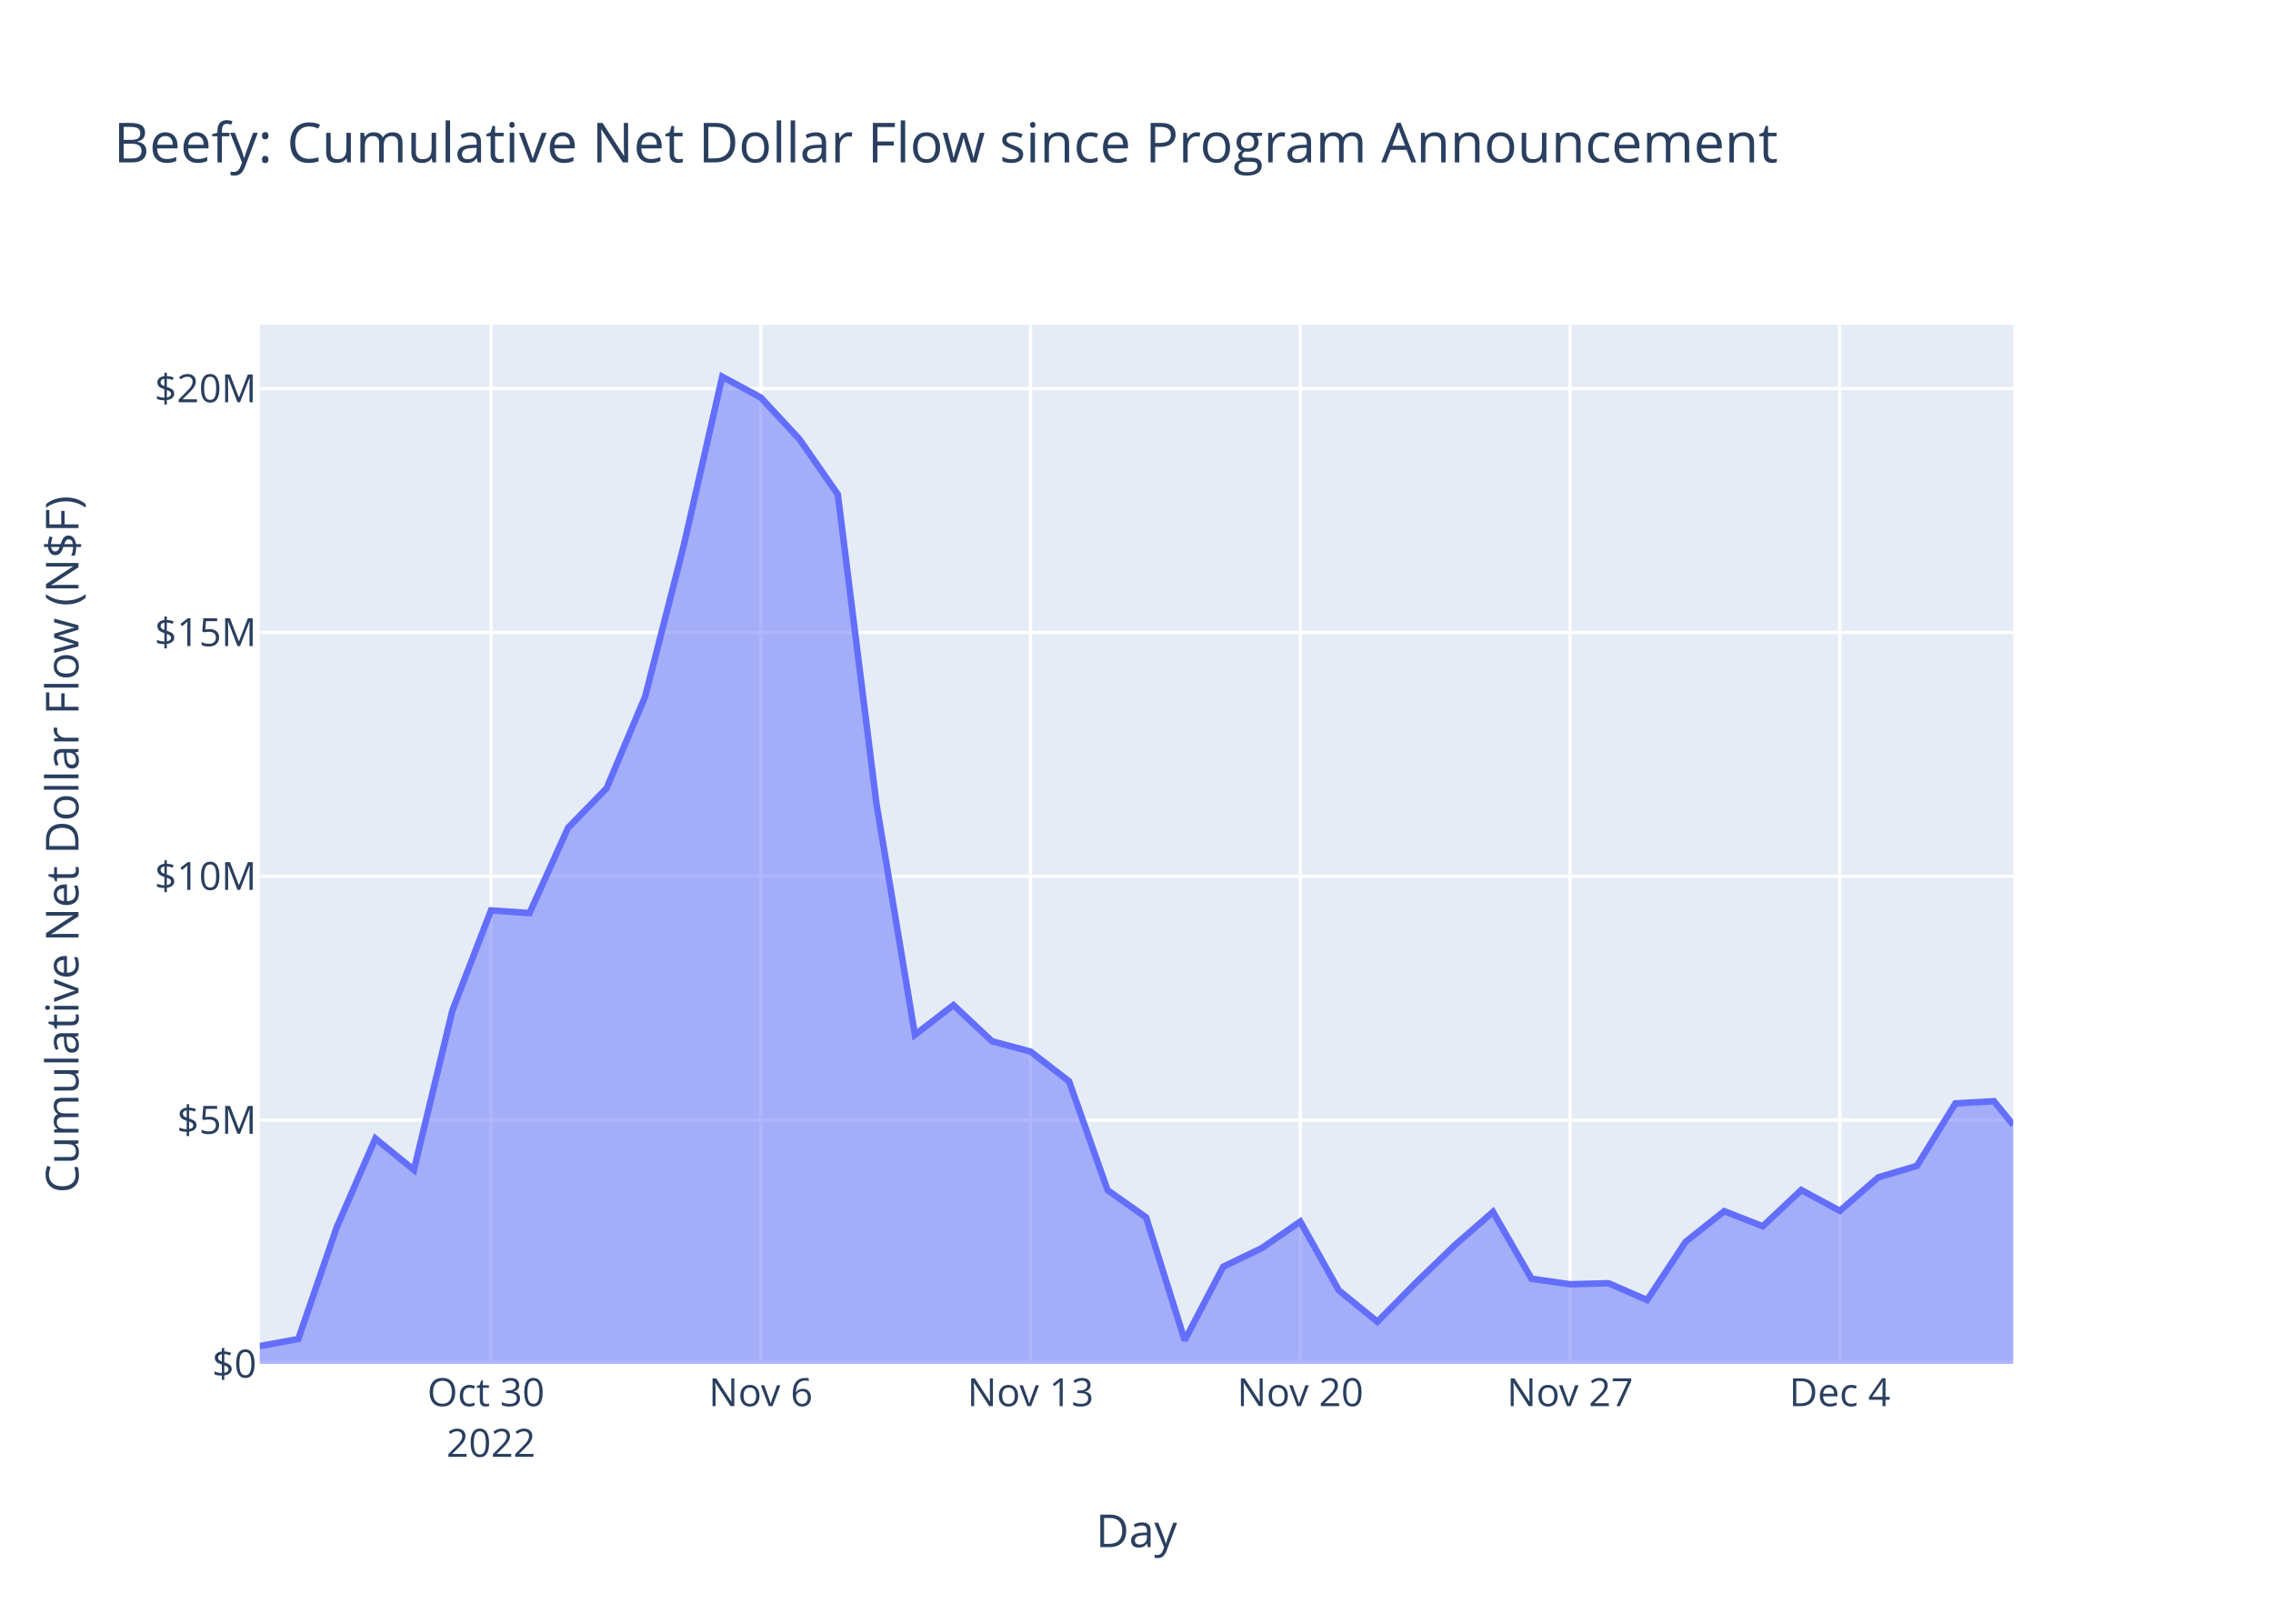
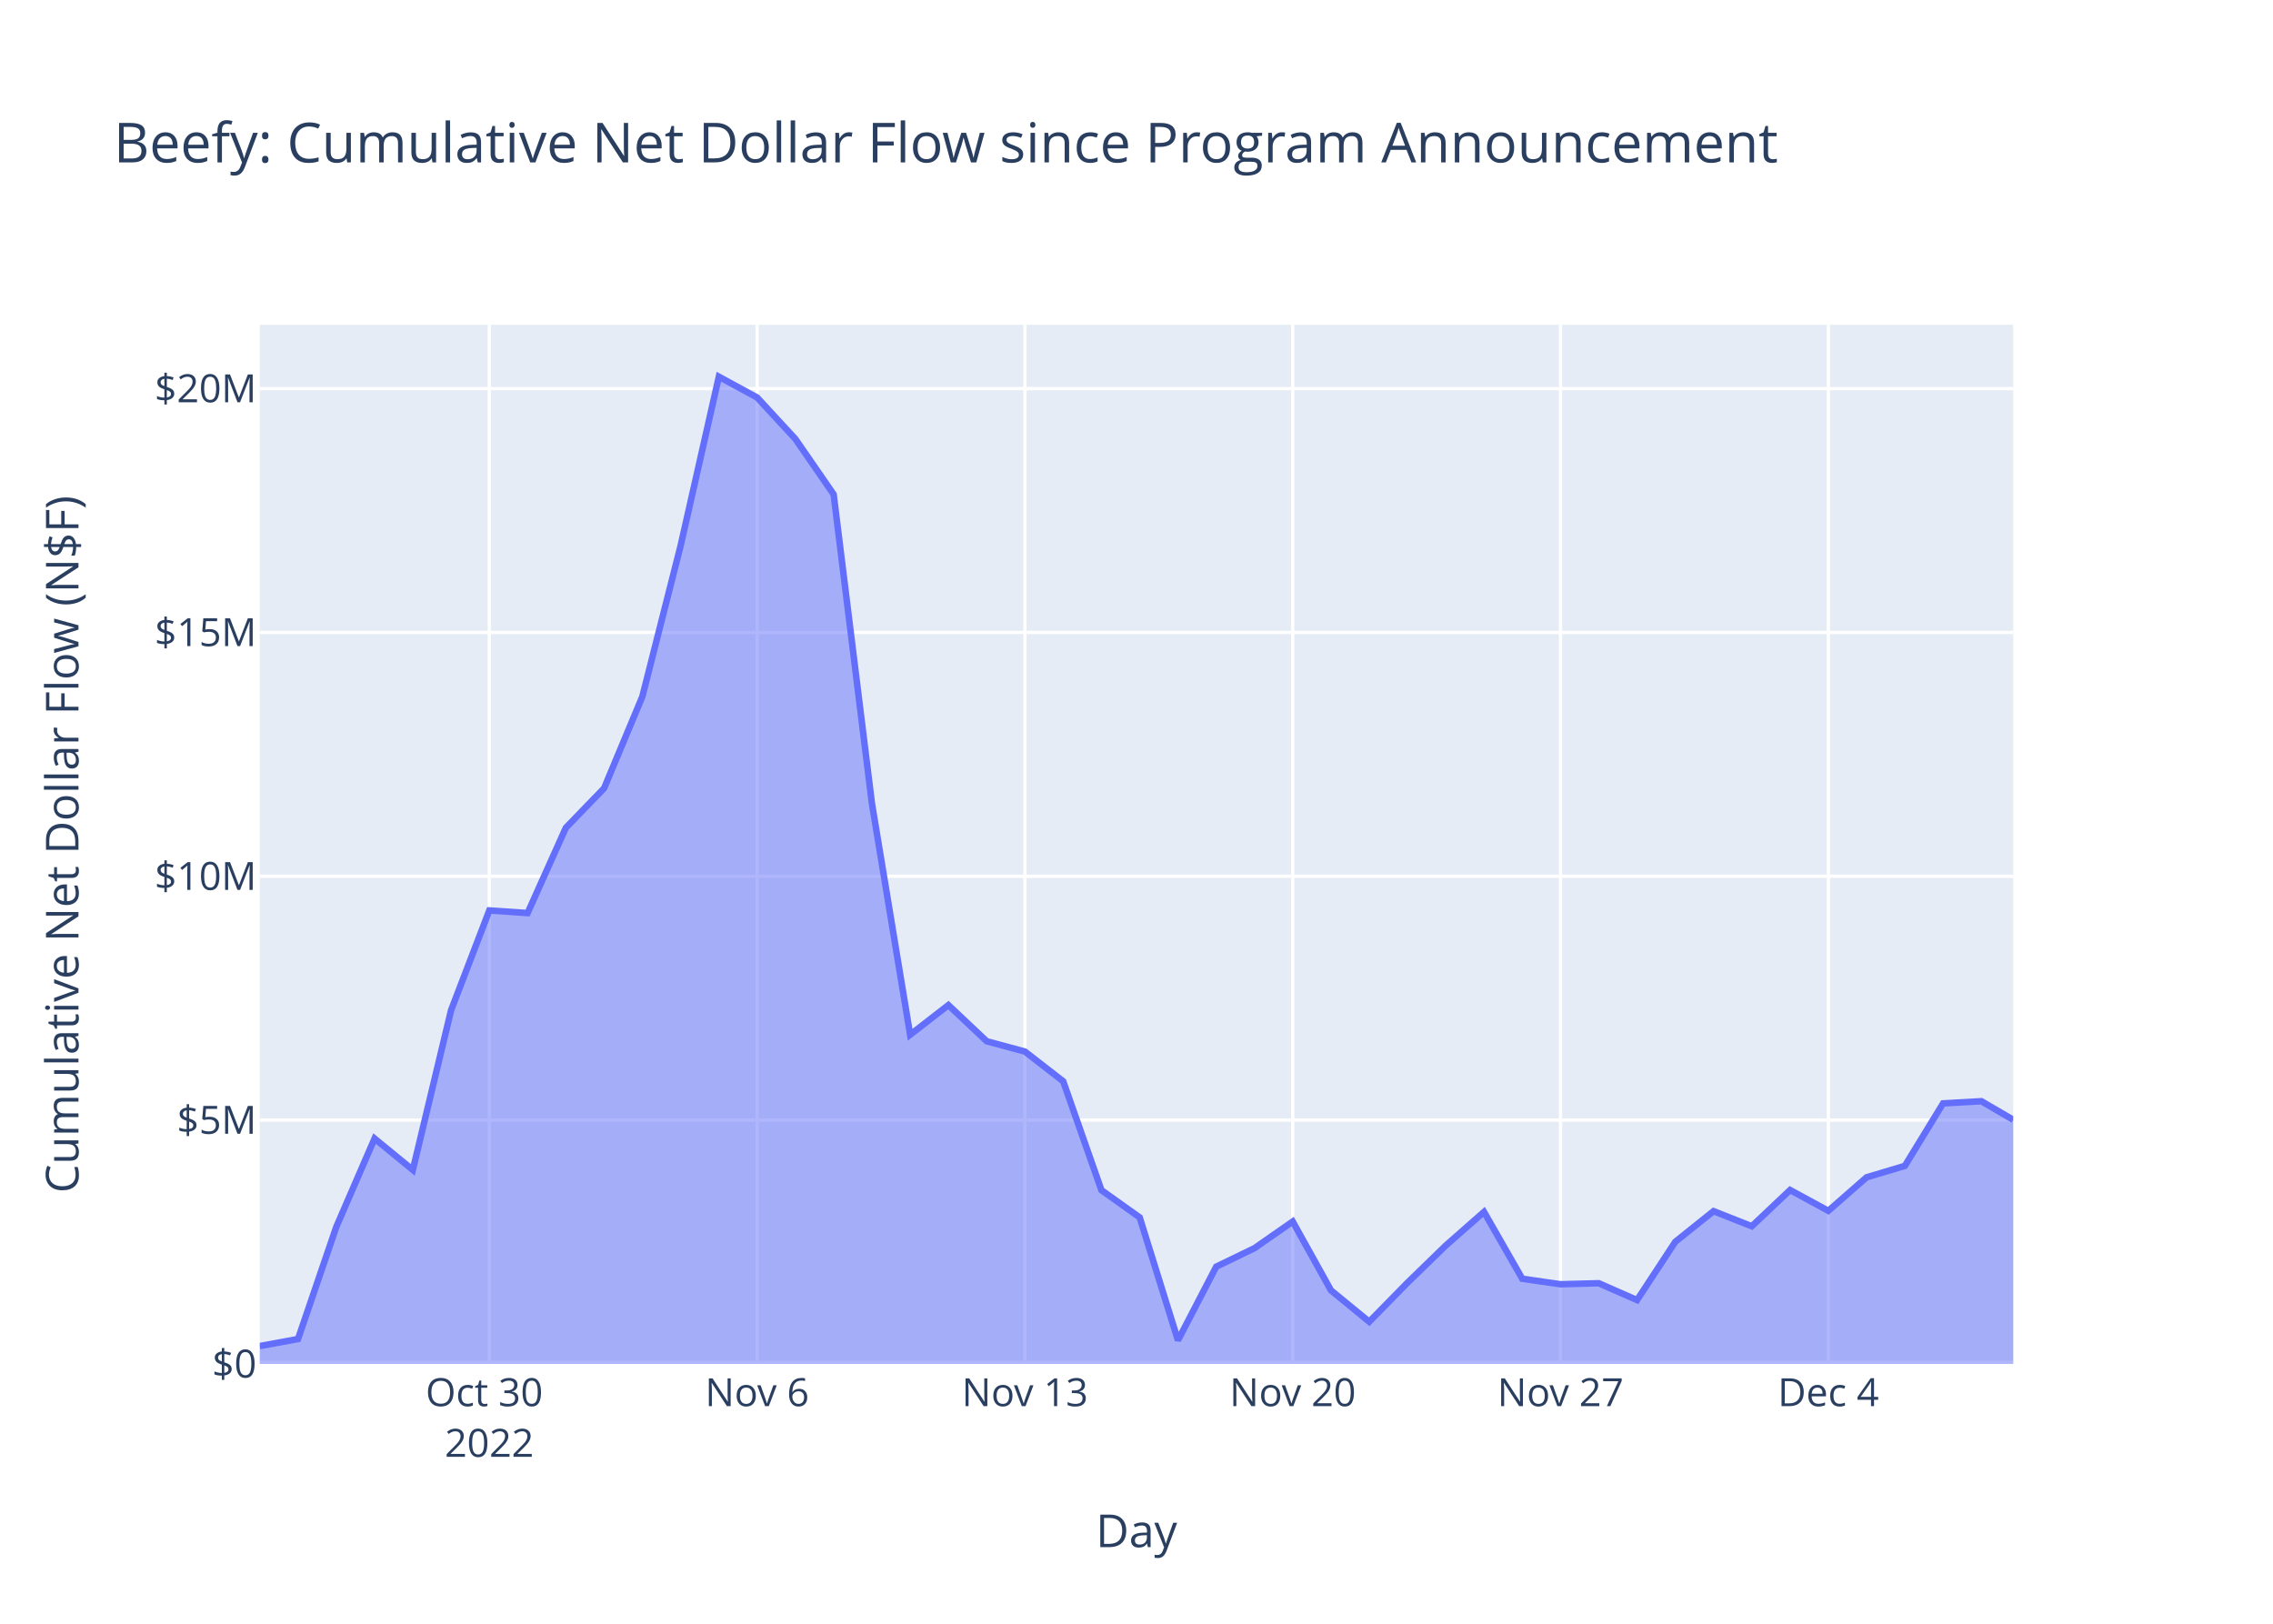
<svg xmlns="http://www.w3.org/2000/svg" class="main-svg" width="700" height="500" style="" viewBox="0 0 700 500">
  <rect x="0" y="0" width="700" height="500" style="fill: rgb(255, 255, 255); fill-opacity: 1;" />
-   <defs id="defs-6e48f7">
+   <defs id="defs-042822">
    <g class="clips">
-       <clipPath id="clip6e48f7xyplot" class="plotclip">
+       <clipPath id="clip042822xyplot" class="plotclip">
        <rect width="540" height="320" />
      </clipPath>
-       <clipPath class="axesclip" id="clip6e48f7x">
+       <clipPath class="axesclip" id="clip042822x">
        <rect x="80" y="0" width="540" height="500" />
      </clipPath>
-       <clipPath class="axesclip" id="clip6e48f7y">
+       <clipPath class="axesclip" id="clip042822y">
        <rect x="0" y="100" width="700" height="320" />
      </clipPath>
-       <clipPath class="axesclip" id="clip6e48f7xy">
+       <clipPath class="axesclip" id="clip042822xy">
        <rect x="80" y="100" width="540" height="320" />
      </clipPath>
    </g>
    <g class="gradients" />
    <g class="patterns" />
  </defs>
  <g class="bglayer">
    <rect class="bg" x="80" y="100" width="540" height="320" style="fill: rgb(229, 236, 246); fill-opacity: 1; stroke-width: 0;" />
  </g>
  <g class="layer-below">
    <g class="imagelayer" />
    <g class="shapelayer" />
  </g>
  <g class="cartesianlayer">
    <g class="subplot xy">
      <g class="layer-subplot">
        <g class="shapelayer" />
        <g class="imagelayer" />
      </g>
      <g class="minor-gridlayer">
        <g class="x" />
        <g class="y" />
      </g>
      <g class="gridlayer">
        <g class="x">
-           <path class="xgrid crisp" transform="translate(151.21,0)" d="M0,100v320" style="stroke: rgb(255, 255, 255); stroke-opacity: 1; stroke-width: 1px;" />
-           <path class="xgrid crisp" transform="translate(234.29,0)" d="M0,100v320" style="stroke: rgb(255, 255, 255); stroke-opacity: 1; stroke-width: 1px;" />
-           <path class="xgrid crisp" transform="translate(317.36,0)" d="M0,100v320" style="stroke: rgb(255, 255, 255); stroke-opacity: 1; stroke-width: 1px;" />
-           <path class="xgrid crisp" transform="translate(400.44,0)" d="M0,100v320" style="stroke: rgb(255, 255, 255); stroke-opacity: 1; stroke-width: 1px;" />
-           <path class="xgrid crisp" transform="translate(483.52,0)" d="M0,100v320" style="stroke: rgb(255, 255, 255); stroke-opacity: 1; stroke-width: 1px;" />
-           <path class="xgrid crisp" transform="translate(566.6,0)" d="M0,100v320" style="stroke: rgb(255, 255, 255); stroke-opacity: 1; stroke-width: 1px;" />
+           <path class="xgrid crisp" transform="translate(150.69,0)" d="M0,100v320" style="stroke: rgb(255, 255, 255); stroke-opacity: 1; stroke-width: 1px;" />
+           <path class="xgrid crisp" transform="translate(233.16,0)" d="M0,100v320" style="stroke: rgb(255, 255, 255); stroke-opacity: 1; stroke-width: 1px;" />
+           <path class="xgrid crisp" transform="translate(315.64,0)" d="M0,100v320" style="stroke: rgb(255, 255, 255); stroke-opacity: 1; stroke-width: 1px;" />
+           <path class="xgrid crisp" transform="translate(398.11,0)" d="M0,100v320" style="stroke: rgb(255, 255, 255); stroke-opacity: 1; stroke-width: 1px;" />
+           <path class="xgrid crisp" transform="translate(480.58,0)" d="M0,100v320" style="stroke: rgb(255, 255, 255); stroke-opacity: 1; stroke-width: 1px;" />
+           <path class="xgrid crisp" transform="translate(563.06,0)" d="M0,100v320" style="stroke: rgb(255, 255, 255); stroke-opacity: 1; stroke-width: 1px;" />
        </g>
        <g class="y">
          <path class="ygrid crisp" transform="translate(0,344.92)" d="M80,0h540" style="stroke: rgb(255, 255, 255); stroke-opacity: 1; stroke-width: 1px;" />
          <path class="ygrid crisp" transform="translate(0,269.83)" d="M80,0h540" style="stroke: rgb(255, 255, 255); stroke-opacity: 1; stroke-width: 1px;" />
          <path class="ygrid crisp" transform="translate(0,194.75)" d="M80,0h540" style="stroke: rgb(255, 255, 255); stroke-opacity: 1; stroke-width: 1px;" />
          <path class="ygrid crisp" transform="translate(0,119.66)" d="M80,0h540" style="stroke: rgb(255, 255, 255); stroke-opacity: 1; stroke-width: 1px;" />
        </g>
      </g>
      <g class="zerolinelayer">
        <path class="yzl zl crisp" transform="translate(0,420)" d="M80,0h540" style="stroke: rgb(255, 255, 255); stroke-opacity: 1; stroke-width: 2px;" />
      </g>
      <path class="xlines-below" />
      <path class="ylines-below" />
      <g class="overlines-below" />
      <g class="xaxislayer-below" />
      <g class="yaxislayer-below" />
      <g class="overaxes-below" />
-       <g class="plot" transform="translate(80,100)" clip-path="url(#clip6e48f7xyplot)">
+       <g class="plot" transform="translate(80,100)" clip-path="url(#clip042822xyplot)">
        <g class="scatterlayer mlayer">
-           <g class="trace scatter trace8979ad" style="stroke-miterlimit: 2;">
+           <g class="trace scatter trace055cf1" style="stroke-miterlimit: 2;">
            <g class="fills">
              <g>
-                 <path class="js-fill" d="M540,320L0,320L0,314.5L11.87,312.32L23.74,277.81L35.6,250.59L47.47,260.25L59.34,211.1L71.21,180.35L83.08,181.16L94.95,154.9L106.81,142.72L118.68,114.49L130.55,68.07L142.42,16L154.29,22.4L166.15,35.17L178.02,52.23L189.89,147.33L201.76,218.63L213.63,209.5L225.5,220.63L237.36,223.81L249.23,232.96L261.1,266.49L272.97,274.88L284.84,312.72L296.7,290.05L308.57,284.35L320.44,276.15L332.31,297.34L344.18,307L356.05,294.98L367.91,283.54L379.78,273.18L391.65,293.76L403.52,295.46L415.39,295.15L427.25,300.33L439.12,282.38L450.99,272.95L462.86,277.6L474.73,266.44L486.6,272.85L498.46,262.53L510.33,259.01L522.2,239.76L534.07,239.1L540,246.39" style="fill: rgb(99, 110, 250); fill-opacity: 0.5; stroke-width: 0;" />
+                 <path class="js-fill" d="M540,320L0,320L0,314.5L11.78,312.32L23.56,277.81L35.35,250.59L47.13,260.25L58.91,211.1L70.69,180.35L82.47,181.16L94.26,154.9L106.04,142.72L117.82,114.49L129.6,68.07L141.38,16L153.16,22.4L164.95,35.17L176.73,52.23L188.51,147.33L200.29,218.63L212.07,209.5L223.86,220.63L235.64,223.81L247.42,232.96L259.2,266.49L270.98,274.88L282.77,312.72L294.55,290.05L306.33,284.35L318.11,276.15L329.89,297.34L341.67,307L353.46,294.98L365.24,283.54L377.02,273.18L388.8,293.76L400.58,295.46L412.37,295.15L424.15,300.33L435.93,282.38L447.71,272.95L459.49,277.6L471.28,266.44L483.06,272.85L494.84,262.53L506.62,259.01L518.4,239.76L530.19,239.1L540,244.82" style="fill: rgb(99, 110, 250); fill-opacity: 0.5; stroke-width: 0;" />
              </g>
            </g>
            <g class="errorbars" />
            <g class="lines">
-               <path class="js-line" d="M0,314.5L11.87,312.32L23.74,277.81L35.6,250.59L47.47,260.25L59.34,211.1L71.21,180.35L83.08,181.16L94.95,154.9L106.81,142.72L118.68,114.49L130.55,68.07L142.42,16L154.29,22.4L166.15,35.17L178.02,52.23L189.89,147.33L201.76,218.63L213.63,209.5L225.5,220.63L237.36,223.81L249.23,232.96L261.1,266.49L272.97,274.88L284.84,312.72L296.7,290.05L308.57,284.35L320.44,276.15L332.31,297.34L344.18,307L356.05,294.98L367.91,283.54L379.78,273.18L391.65,293.76L403.52,295.46L415.39,295.15L427.25,300.33L439.12,282.38L450.99,272.95L462.86,277.6L474.73,266.44L486.6,272.85L498.46,262.53L510.33,259.01L522.2,239.76L534.07,239.1L540,246.39" style="vector-effect: non-scaling-stroke; fill: none; stroke: rgb(99, 110, 250); stroke-opacity: 1; stroke-width: 2px; opacity: 1;" />
+               <path class="js-line" d="M0,314.5L11.78,312.32L23.56,277.81L35.35,250.59L47.13,260.25L58.91,211.1L70.69,180.35L82.47,181.16L94.26,154.9L106.04,142.72L117.82,114.49L129.6,68.07L141.38,16L153.16,22.4L164.95,35.17L176.73,52.23L188.51,147.33L200.29,218.63L212.07,209.5L223.86,220.63L235.64,223.81L247.42,232.96L259.2,266.49L270.98,274.88L282.77,312.72L294.55,290.05L306.33,284.35L318.11,276.15L329.89,297.34L341.67,307L353.46,294.98L365.24,283.54L377.02,273.18L388.8,293.76L400.58,295.46L412.37,295.15L424.15,300.33L435.93,282.38L447.71,272.95L459.49,277.6L471.28,266.44L483.06,272.85L494.84,262.53L506.62,259.01L518.4,239.76L530.19,239.1L540,244.82" style="vector-effect: non-scaling-stroke; fill: none; stroke: rgb(99, 110, 250); stroke-opacity: 1; stroke-width: 2px; opacity: 1;" />
            </g>
            <g class="points" />
            <g class="text" />
          </g>
        </g>
      </g>
      <g class="overplot" />
      <path class="xlines-above crisp" d="M0,0" style="fill: none;" />
      <path class="ylines-above crisp" d="M0,0" style="fill: none;" />
      <g class="overlines-above" />
      <g class="xaxislayer-above">
        <g class="xtick">
-           <text text-anchor="middle" x="0" y="433" transform="translate(151.21,0)" style="font-family: 'Open Sans', verdana, arial, sans-serif; font-size: 12px; fill: rgb(42, 63, 95); fill-opacity: 1; white-space: pre; opacity: 1;">
+           <text text-anchor="middle" x="0" y="433" transform="translate(150.69,0)" style="font-family: 'Open Sans', verdana, arial, sans-serif; font-size: 12px; fill: rgb(42, 63, 95); fill-opacity: 1; white-space: pre; opacity: 1;">
            <tspan class="line" dy="0em" x="0" y="433">Oct 30</tspan>
            <tspan class="line" dy="1.3em" x="0" y="433">2022</tspan>
          </text>
        </g>
        <g class="xtick">
-           <text text-anchor="middle" x="0" y="433" style="font-family: 'Open Sans', verdana, arial, sans-serif; font-size: 12px; fill: rgb(42, 63, 95); fill-opacity: 1; white-space: pre; opacity: 1;" transform="translate(234.29,0)">Nov 6</text>
+           <text text-anchor="middle" x="0" y="433" style="font-family: 'Open Sans', verdana, arial, sans-serif; font-size: 12px; fill: rgb(42, 63, 95); fill-opacity: 1; white-space: pre; opacity: 1;" transform="translate(233.16,0)">Nov 6</text>
        </g>
        <g class="xtick">
-           <text text-anchor="middle" x="0" y="433" style="font-family: 'Open Sans', verdana, arial, sans-serif; font-size: 12px; fill: rgb(42, 63, 95); fill-opacity: 1; white-space: pre; opacity: 1;" transform="translate(317.36,0)">Nov 13</text>
+           <text text-anchor="middle" x="0" y="433" style="font-family: 'Open Sans', verdana, arial, sans-serif; font-size: 12px; fill: rgb(42, 63, 95); fill-opacity: 1; white-space: pre; opacity: 1;" transform="translate(315.64,0)">Nov 13</text>
        </g>
        <g class="xtick">
-           <text text-anchor="middle" x="0" y="433" style="font-family: 'Open Sans', verdana, arial, sans-serif; font-size: 12px; fill: rgb(42, 63, 95); fill-opacity: 1; white-space: pre; opacity: 1;" transform="translate(400.44,0)">Nov 20</text>
+           <text text-anchor="middle" x="0" y="433" style="font-family: 'Open Sans', verdana, arial, sans-serif; font-size: 12px; fill: rgb(42, 63, 95); fill-opacity: 1; white-space: pre; opacity: 1;" transform="translate(398.11,0)">Nov 20</text>
        </g>
        <g class="xtick">
-           <text text-anchor="middle" x="0" y="433" style="font-family: 'Open Sans', verdana, arial, sans-serif; font-size: 12px; fill: rgb(42, 63, 95); fill-opacity: 1; white-space: pre; opacity: 1;" transform="translate(483.52,0)">Nov 27</text>
+           <text text-anchor="middle" x="0" y="433" style="font-family: 'Open Sans', verdana, arial, sans-serif; font-size: 12px; fill: rgb(42, 63, 95); fill-opacity: 1; white-space: pre; opacity: 1;" transform="translate(480.58,0)">Nov 27</text>
        </g>
        <g class="xtick">
-           <text text-anchor="middle" x="0" y="433" style="font-family: 'Open Sans', verdana, arial, sans-serif; font-size: 12px; fill: rgb(42, 63, 95); fill-opacity: 1; white-space: pre; opacity: 1;" transform="translate(566.6,0)">Dec 4</text>
+           <text text-anchor="middle" x="0" y="433" style="font-family: 'Open Sans', verdana, arial, sans-serif; font-size: 12px; fill: rgb(42, 63, 95); fill-opacity: 1; white-space: pre; opacity: 1;" transform="translate(563.06,0)">Dec 4</text>
        </g>
      </g>
      <g class="yaxislayer-above">
        <g class="ytick">
          <text text-anchor="end" x="79" y="4.2" transform="translate(0,420)" style="font-family: 'Open Sans', verdana, arial, sans-serif; font-size: 12px; fill: rgb(42, 63, 95); fill-opacity: 1; white-space: pre; opacity: 1;">$0</text>
        </g>
        <g class="ytick">
          <text text-anchor="end" x="79" y="4.2" style="font-family: 'Open Sans', verdana, arial, sans-serif; font-size: 12px; fill: rgb(42, 63, 95); fill-opacity: 1; white-space: pre; opacity: 1;" transform="translate(0,344.92)">$5M</text>
        </g>
        <g class="ytick">
          <text text-anchor="end" x="79" y="4.2" style="font-family: 'Open Sans', verdana, arial, sans-serif; font-size: 12px; fill: rgb(42, 63, 95); fill-opacity: 1; white-space: pre; opacity: 1;" transform="translate(0,269.83)">$10M</text>
        </g>
        <g class="ytick">
          <text text-anchor="end" x="79" y="4.2" style="font-family: 'Open Sans', verdana, arial, sans-serif; font-size: 12px; fill: rgb(42, 63, 95); fill-opacity: 1; white-space: pre; opacity: 1;" transform="translate(0,194.75)">$15M</text>
        </g>
        <g class="ytick">
          <text text-anchor="end" x="79" y="4.2" style="font-family: 'Open Sans', verdana, arial, sans-serif; font-size: 12px; fill: rgb(42, 63, 95); fill-opacity: 1; white-space: pre; opacity: 1;" transform="translate(0,119.66)">$20M</text>
        </g>
      </g>
      <g class="overaxes-above" />
    </g>
  </g>
  <g class="polarlayer" />
  <g class="smithlayer" />
  <g class="ternarylayer" />
  <g class="geolayer" />
  <g class="funnelarealayer" />
  <g class="pielayer" />
  <g class="iciclelayer" />
  <g class="treemaplayer" />
  <g class="sunburstlayer" />
  <g class="glimages" />
-   <defs id="topdefs-6e48f7">
+   <defs id="topdefs-042822">
    <g class="clips" />
  </defs>
  <g class="layer-above">
    <g class="imagelayer" />
    <g class="shapelayer" />
  </g>
  <g class="infolayer">
    <g class="g-gtitle">
      <text class="gtitle" x="35" y="50" text-anchor="start" dy="0em" style="font-family: 'Open Sans', verdana, arial, sans-serif; font-size: 17px; fill: rgb(42, 63, 95); opacity: 1; font-weight: normal; white-space: pre;">Beefy: Cumulative Net Dollar Flow since Program Announcement</text>
    </g>
    <g class="g-xtitle">
      <text class="xtitle" x="350" y="476.409" text-anchor="middle" style="font-family: 'Open Sans', verdana, arial, sans-serif; font-size: 14px; fill: rgb(42, 63, 95); opacity: 1; font-weight: normal; white-space: pre;">Day</text>
    </g>
    <g class="g-ytitle">
      <text class="ytitle" transform="rotate(-90,24.16875,260)" x="24.169" y="260" text-anchor="middle" style="font-family: 'Open Sans', verdana, arial, sans-serif; font-size: 14px; fill: rgb(42, 63, 95); opacity: 1; font-weight: normal; white-space: pre;">Cumulative Net Dollar Flow (N$F)</text>
    </g>
  </g>
</svg>
